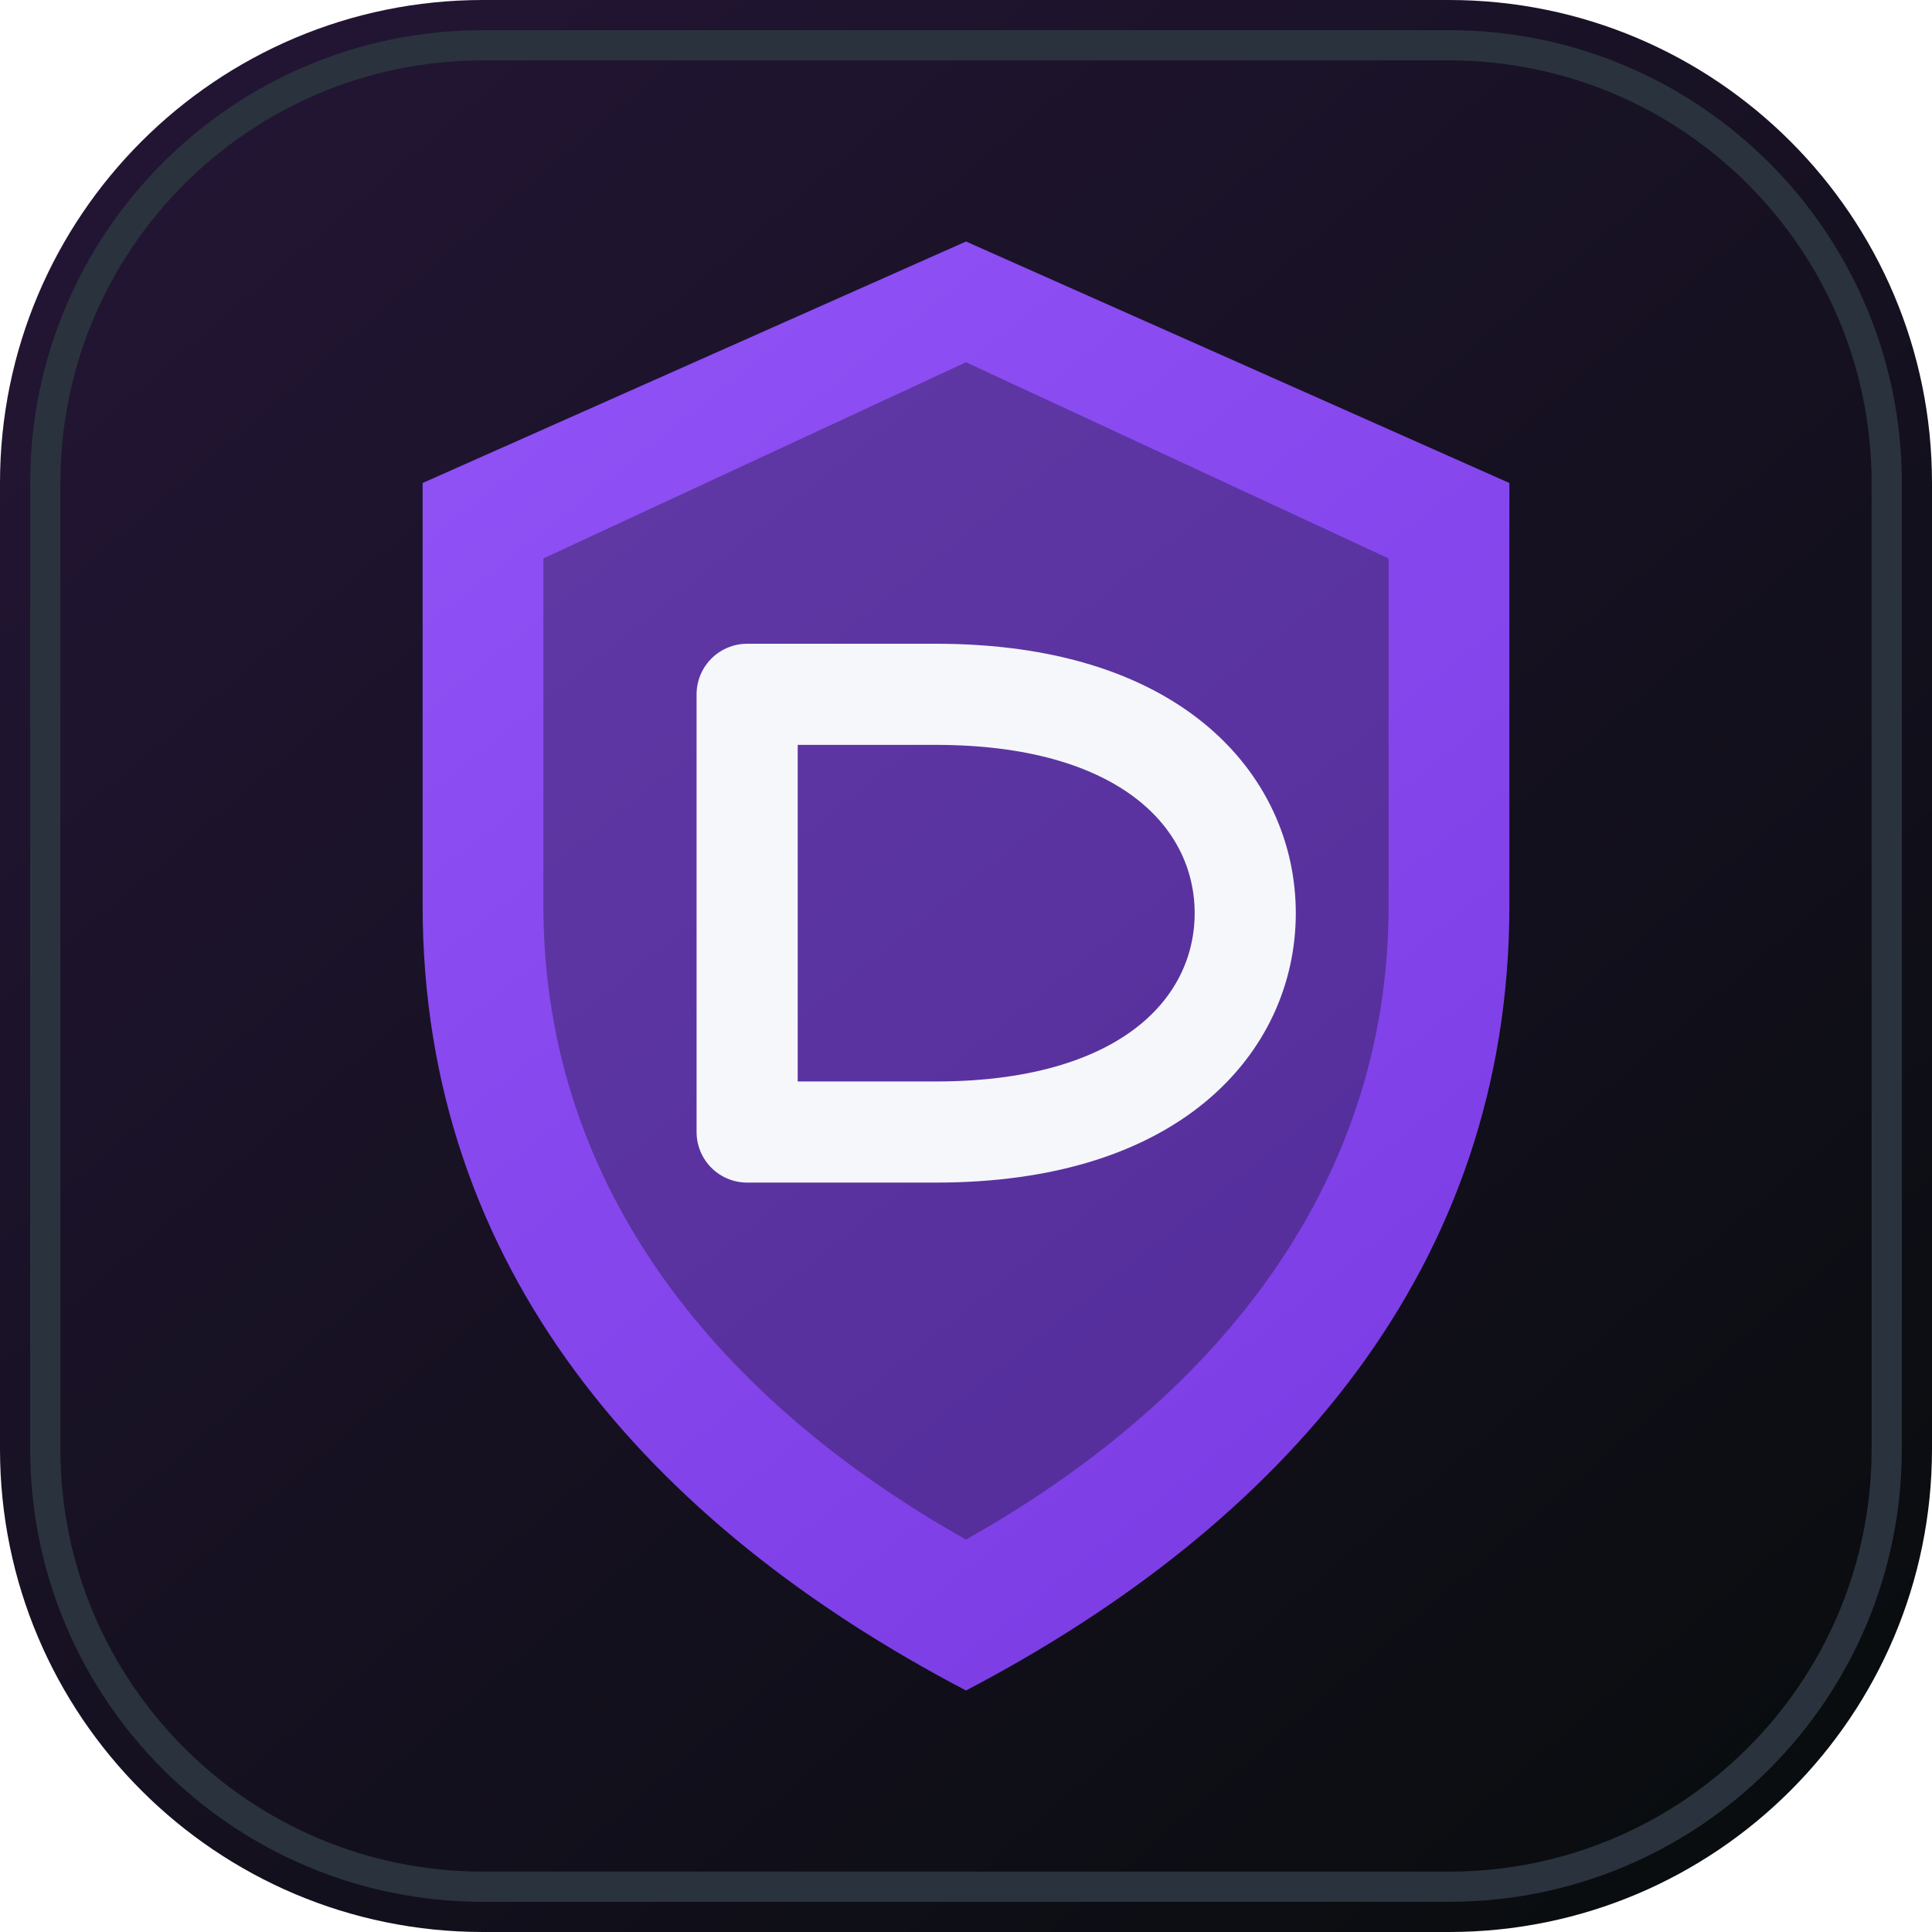
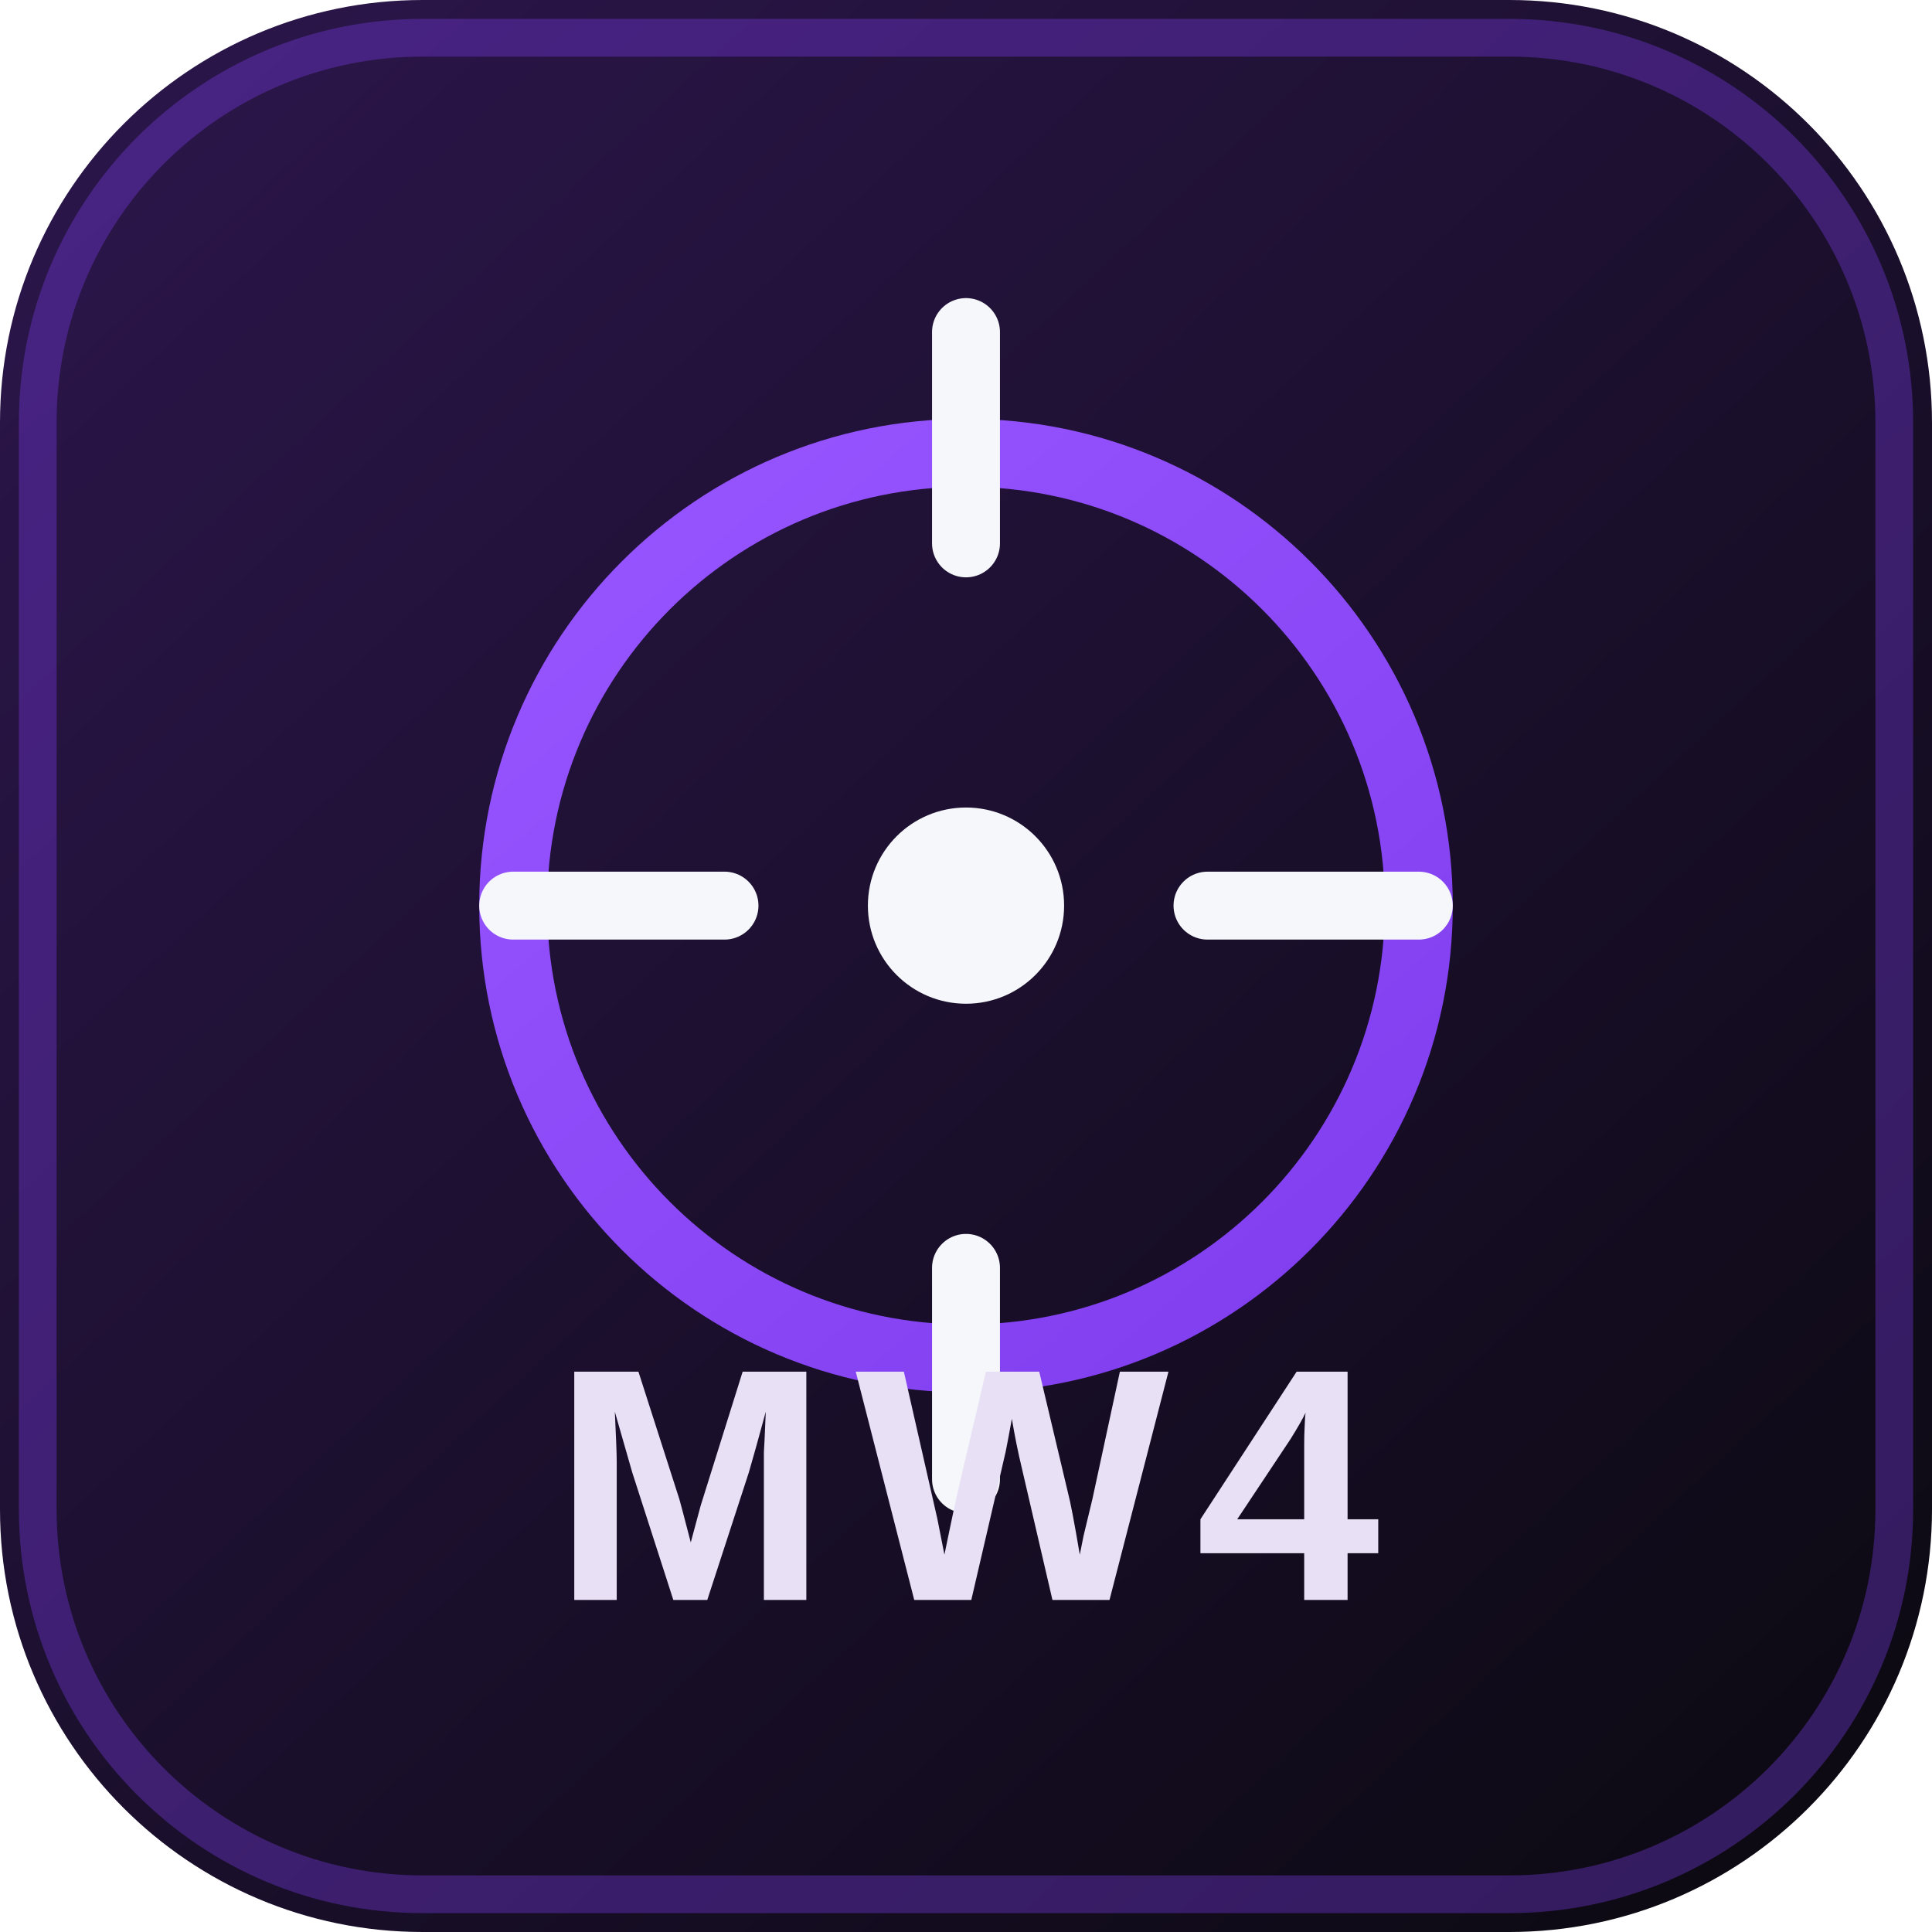
- <svg xmlns="http://www.w3.org/2000/svg" viewBox="0 0 64 64" fill="none" role="img" aria-label="DotaCheats">
+ <svg xmlns="http://www.w3.org/2000/svg" viewBox="0 0 64 64" fill="none" role="img" aria-label="MW4 Cheat">
  <defs>
-     <linearGradient id="bg" x1="8" y1="4" x2="56" y2="60" gradientUnits="userSpaceOnUse">
-       <stop stop-color="#221533" />
-       <stop offset="1" stop-color="#0A0D10" />
+     <linearGradient id="mw4-bg" x1="6" y1="4" x2="58" y2="60" gradientUnits="userSpaceOnUse">
+       <stop stop-color="#2A1548" />
+       <stop offset="1" stop-color="#0D0A14" />
    </linearGradient>
-     <linearGradient id="accent" x1="16" y1="12" x2="48" y2="52" gradientUnits="userSpaceOnUse">
+     <linearGradient id="mw4-ring" x1="20" y1="18" x2="44" y2="46" gradientUnits="userSpaceOnUse">
      <stop stop-color="#9654FF" />
      <stop offset="1" stop-color="#7F3DEE" />
    </linearGradient>
-     <linearGradient id="blade" x1="22" y1="21" x2="40" y2="36" gradientUnits="userSpaceOnUse">
-       <stop stop-color="#F5F7FA" />
-       <stop offset="1" stop-color="#C8B8E8" />
-     </linearGradient>
  </defs>
-   <rect width="64" height="64" rx="16" fill="url(#bg)" />
-   <rect x="1.5" y="1.5" width="61" height="61" rx="14.5" stroke="#2A333D" stroke-width="1" />
-   <path d="M32 8 14 16v14c0 12 7.5 20.5 18 26 10.5-5.5 18-14 18-26V16L32 8z" fill="url(#accent)" opacity="0.95" />
-   <path d="M32 12 18 18.5v11.5c0 9.5 6 16.5 14 21 8-4.5 14-11.5 14-21V18.5L32 12z" fill="#0A0D10" opacity="0.35" />
-   <g transform="translate(33 30.25)">
-     <path d="M-8.25 -7.25V7.25M-8.25 -7.25H-2C5.25 -7.25 8.25 -3.6 8.25 0C8.25 3.6 5.25 7.25 -2 7.25H-8.25" fill="none" stroke="url(#blade)" stroke-width="3.35" stroke-linecap="round" stroke-linejoin="round" />
-   </g>
+   <rect width="64" height="64" rx="14" fill="url(#mw4-bg)" />
+   <rect x="1.25" y="1.25" width="61.5" height="61.5" rx="12.75" stroke="#7F3DEE" stroke-opacity="0.35" stroke-width="1.25" />
+   <circle cx="32" cy="30" r="15" stroke="url(#mw4-ring)" stroke-width="2.25" fill="none" />
+   <circle cx="32" cy="30" r="3.25" fill="#F5F7FA" />
+   <path stroke="#F5F7FA" stroke-width="2.25" stroke-linecap="round" d="M32 11v7M32 42v7M17 30h7M40 30h7" />
+   <text x="32" y="53" text-anchor="middle" fill="#E8E0F5" font-family="Arial, Helvetica, sans-serif" font-size="11" font-weight="700" letter-spacing="0.08em">MW4</text>
</svg>
